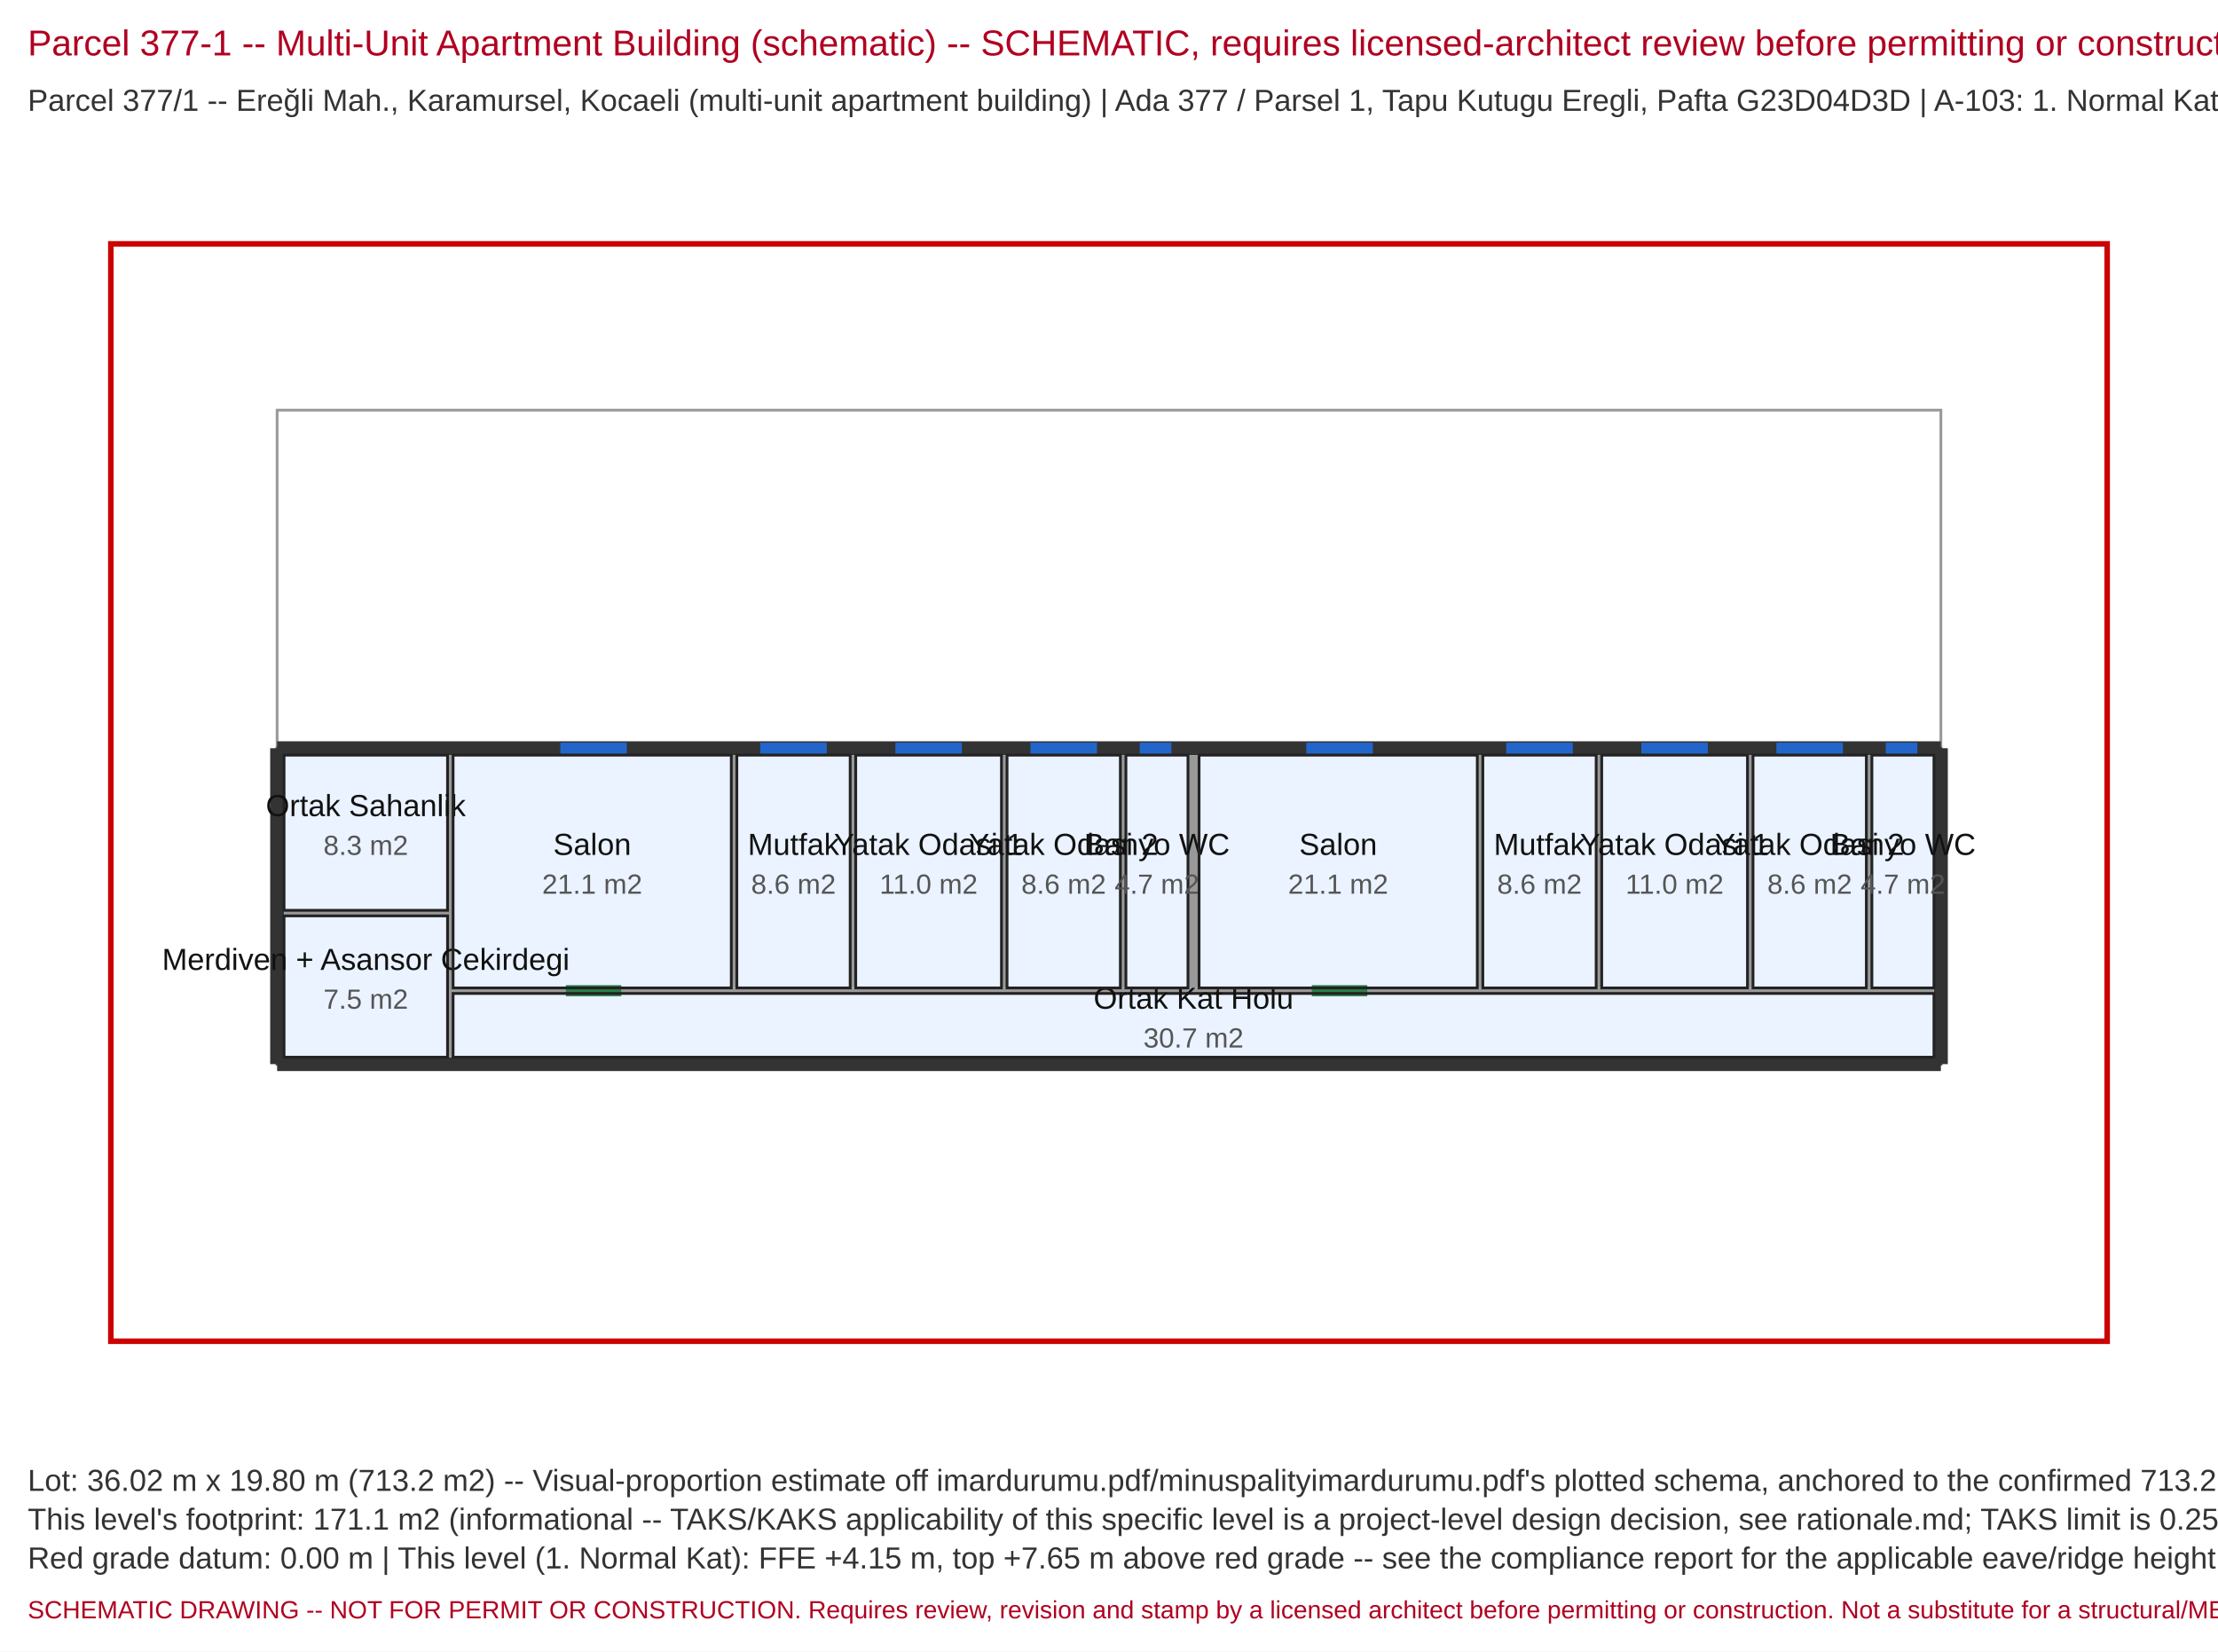
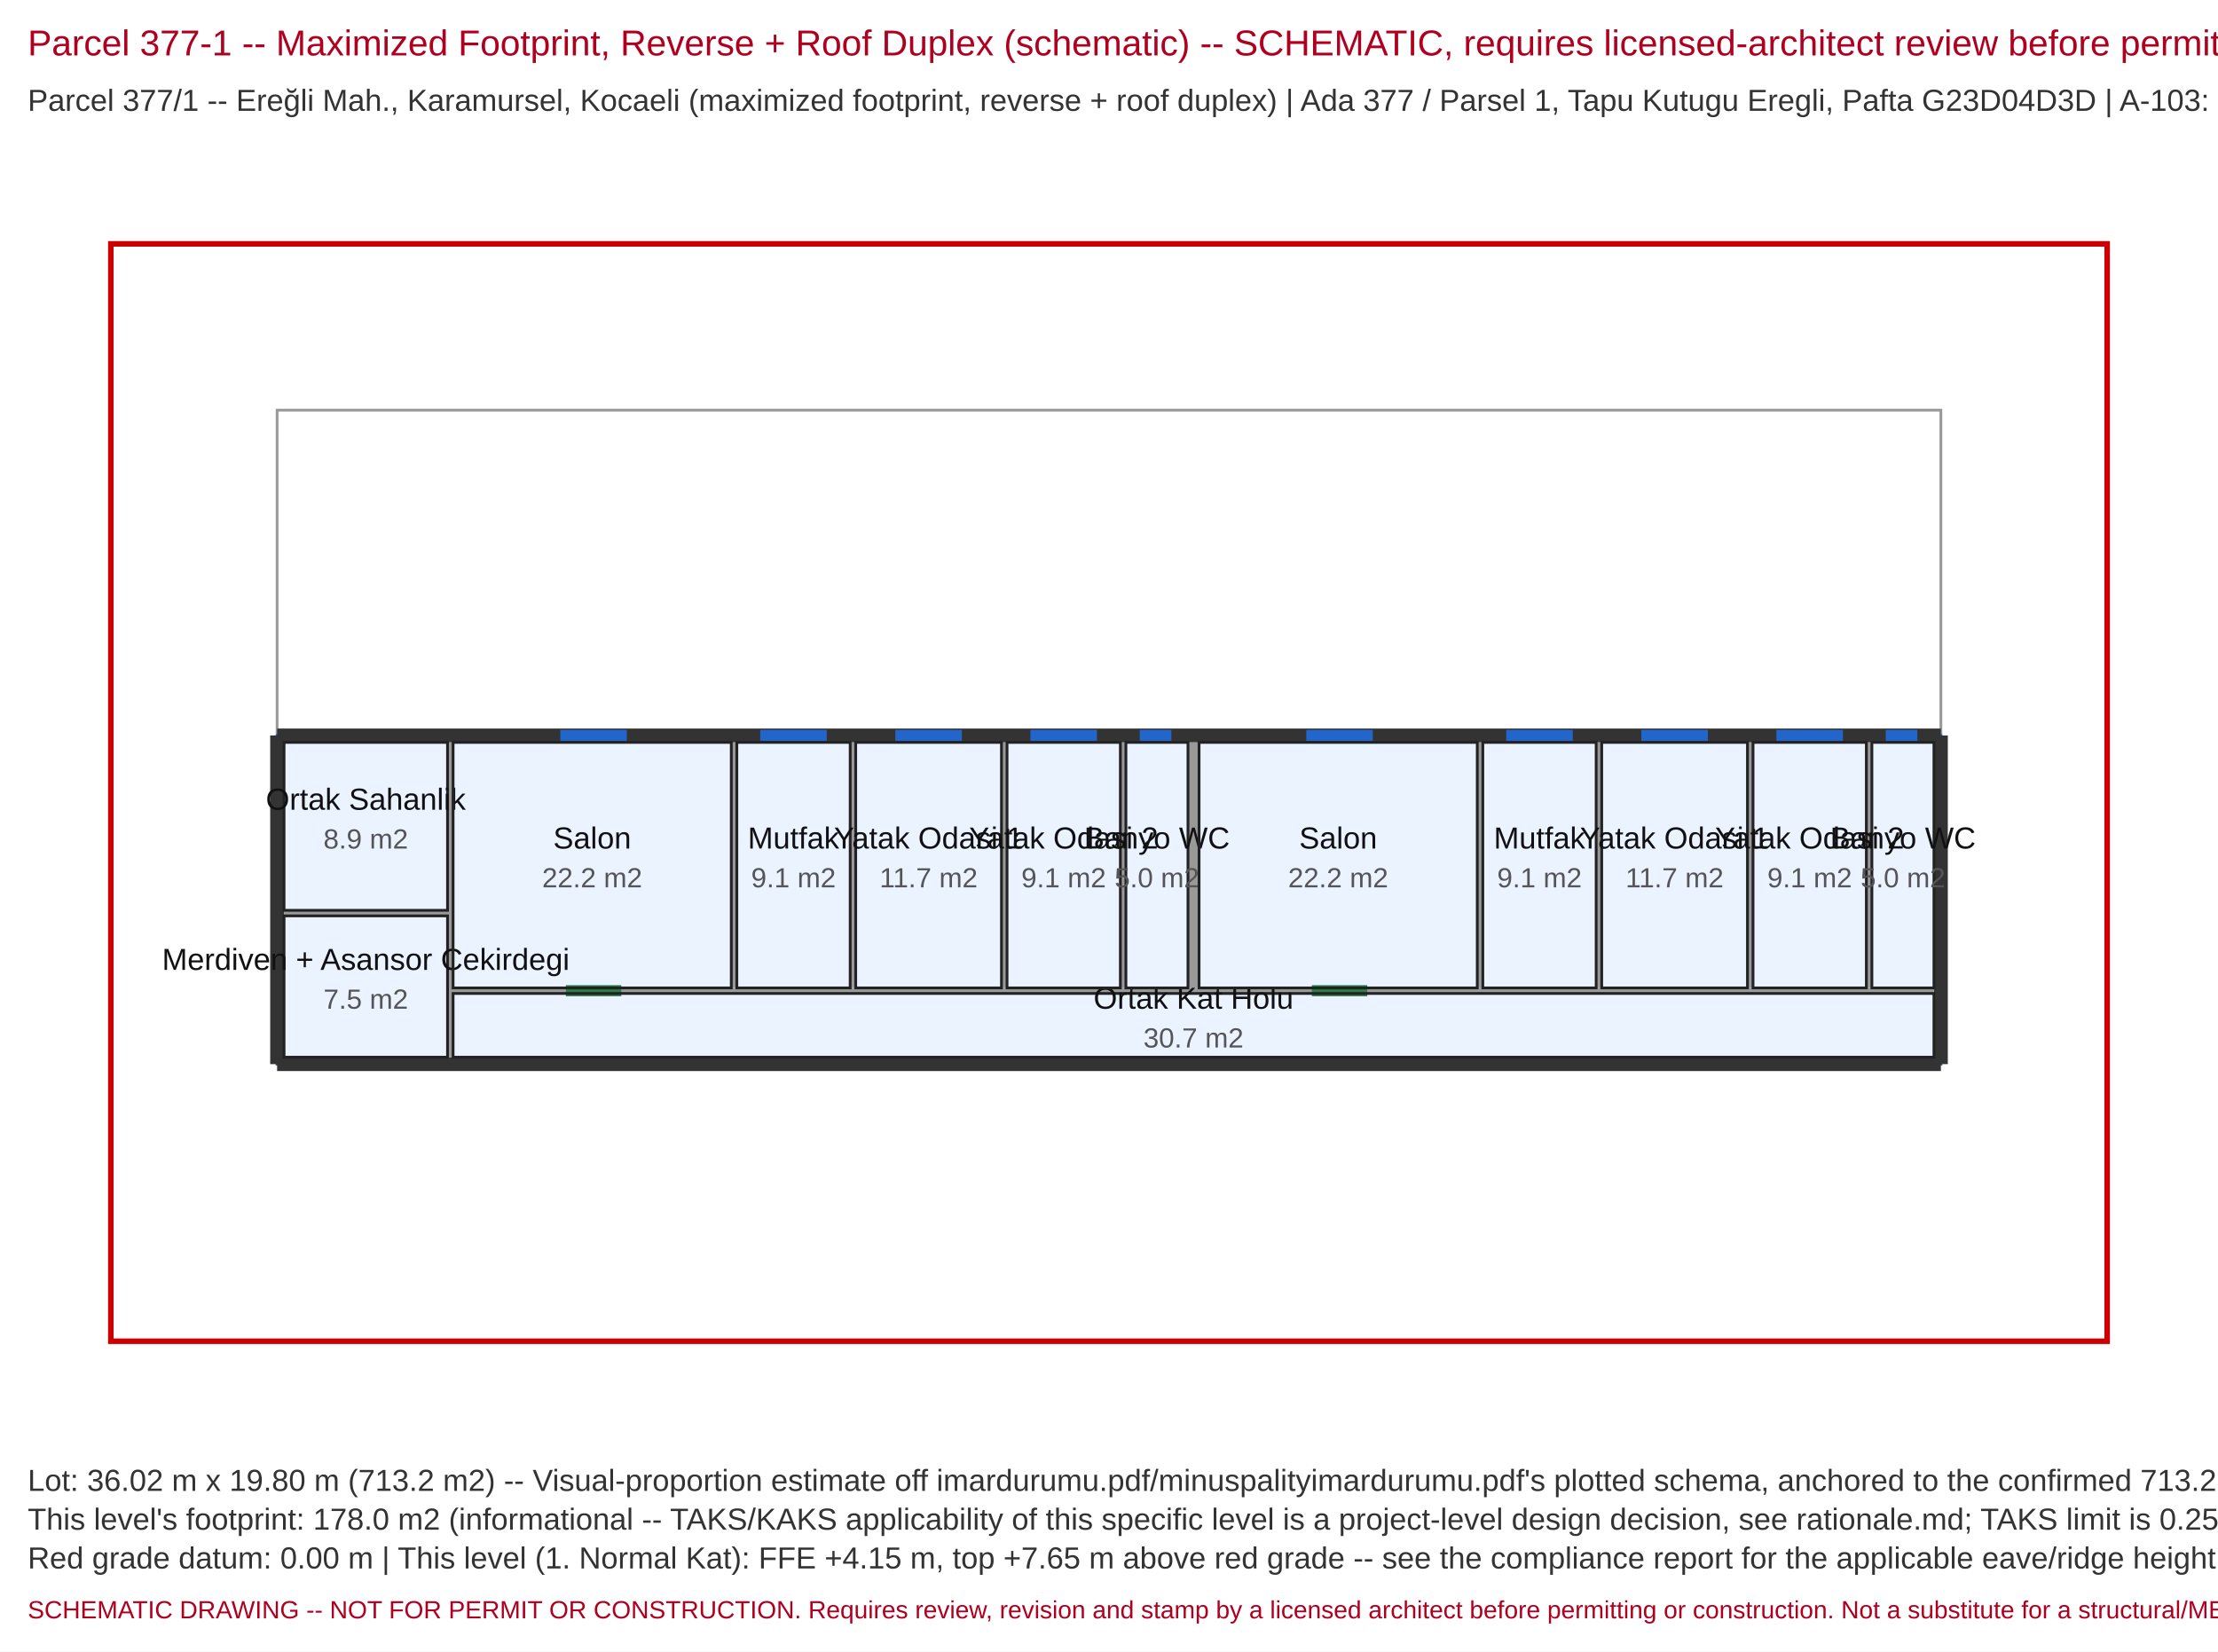
<svg xmlns="http://www.w3.org/2000/svg" baseProfile="full" height="596.0px" version="1.1" viewBox="0 0 800.4 596.0" width="800.4px">
  <defs />
  <rect fill="white" height="596.0" width="800.4" x="0" y="0" />
-   <text fill="#b00020" font-family="Arial" font-size="13px" x="10" y="20">Parcel 377-1 -- Multi-Unit Apartment Building (schematic) -- SCHEMATIC, requires licensed-architect review before permitting or construction</text>
-   <text fill="#333" font-family="Arial" font-size="11px" x="10" y="40">Parcel 377/1 -- Ereğli Mah., Karamursel, Kocaeli (multi-unit apartment building) | Ada 377 / Parsel 1, Tapu Kutugu Eregli, Pafta G23D04D3D | A-103: 1. Normal Kat Plani | 1:100 (schematic) | 2026-08-20</text>
+   <text fill="#b00020" font-family="Arial" font-size="13px" x="10" y="20">Parcel 377-1 -- Maximized Footprint, Reverse + Roof Duplex (schematic) -- SCHEMATIC, requires licensed-architect review before permitting or construction</text>
+   <text fill="#333" font-family="Arial" font-size="11px" x="10" y="40">Parcel 377/1 -- Ereğli Mah., Karamursel, Kocaeli (maximized footprint, reverse + roof duplex) | Ada 377 / Parsel 1, Tapu Kutugu Eregli, Pafta G23D04D3D | A-103: 1. Normal Kat Plani | 1:100 (schematic) | 2026-08-21</text>
  <polygon fill="none" points="40.0,484.0 760.4,484.0 760.4,88.0 40.0,88.0" stroke="#c00" stroke-width="2" />
  <polygon fill="none" points="100.0,384.0 700.4,384.0 700.4,148.0 100.0,148.0" stroke="#999" stroke-width="1" />
-   <polygon fill="#eaf3ff" points="100.0,384.0 700.4,384.0 700.4,270 100.0,270" stroke="#2266aa" stroke-width="1" />
+   <polygon fill="#eaf3ff" points="100.0,384.0 700.4,384.0 700.4,265.4 100.0,265.4" stroke="#2266aa" stroke-width="1" />
  <polygon fill="#333" points="100.0,381.5 700.4,381.5 700.4,386.5 100.0,386.5" stroke="none" />
-   <polygon fill="#333" points="697.9,384.0 697.9,270 702.9,270 702.9,384.0" stroke="none" />
-   <polygon fill="#333" points="700.4,272.5 100.0,272.5 100.0,267.5 700.4,267.5" stroke="none" />
-   <polygon fill="#333" points="102.5,270 102.5,384.0 97.5,384.0 97.5,270" stroke="none" />
-   <polygon fill="#999" points="161.5,381.5 161.5,272.5 163.5,272.5 163.5,381.5" stroke="none" />
+   <polygon fill="#333" points="697.9,384.0 697.9,265.4 702.9,265.4 702.9,384.0" stroke="none" />
+   <polygon fill="#333" points="700.4,267.9 100.0,267.9 100.0,262.9 700.4,262.9" stroke="none" />
+   <polygon fill="#333" points="102.5,265.4 102.5,384.0 97.5,384.0 97.5,265.4" stroke="none" />
+   <polygon fill="#999" points="161.5,381.5 161.5,267.9 163.5,267.9 163.5,381.5" stroke="none" />
  <polygon fill="#999" points="102.5,328.5 162.5,328.5 162.5,330.5 102.5,330.5" stroke="none" />
  <polygon fill="#999" points="162.5,356.5 697.9,356.5 697.9,358.5 162.5,358.5" stroke="none" />
-   <polygon fill="#999" points="428.7,356.5 428.7,272.5 432.7,272.5 432.7,356.5" stroke="none" />
-   <polygon fill="#999" points="263.9,356.5 263.9,272.5 265.9,272.5 265.9,356.5" stroke="none" />
-   <polygon fill="#999" points="306.8,356.5 306.8,272.5 308.8,272.5 308.8,356.5" stroke="none" />
-   <polygon fill="#999" points="361.4,356.5 361.4,272.5 363.4,272.5 363.4,356.5" stroke="none" />
-   <polygon fill="#999" points="404.3,356.5 404.3,272.5 406.3,272.5 406.3,356.5" stroke="none" />
-   <polygon fill="#999" points="533.1,356.5 533.1,272.5 535.1,272.5 535.1,356.5" stroke="none" />
-   <polygon fill="#999" points="576.0,356.5 576.0,272.5 578.0,272.5 578.0,356.5" stroke="none" />
-   <polygon fill="#999" points="630.6,356.5 630.6,272.5 632.6,272.5 632.6,356.5" stroke="none" />
-   <polygon fill="#999" points="673.5,356.5 673.5,272.5 675.5,272.5 675.5,356.5" stroke="none" />
-   <line stroke="#2266cc" stroke-width="4" x1="226.2" x2="202.2" y1="270" y2="270" />
-   <line stroke="#2266cc" stroke-width="4" x1="298.35" x2="274.35" y1="270" y2="270" />
-   <line stroke="#2266cc" stroke-width="4" x1="347.1" x2="323.1" y1="270" y2="270" />
-   <line stroke="#2266cc" stroke-width="4" x1="395.85" x2="371.85" y1="270" y2="270" />
-   <line stroke="#2266cc" stroke-width="4" x1="422.7" x2="411.3" y1="270" y2="270" />
-   <line stroke="#2266cc" stroke-width="4" x1="495.4" x2="471.4" y1="270" y2="270" />
-   <line stroke="#2266cc" stroke-width="4" x1="567.55" x2="543.55" y1="270" y2="270" />
-   <line stroke="#2266cc" stroke-width="4" x1="616.3" x2="592.3" y1="270" y2="270" />
-   <line stroke="#2266cc" stroke-width="4" x1="665.05" x2="641.05" y1="270" y2="270" />
-   <line stroke="#2266cc" stroke-width="4" x1="691.9" x2="680.5" y1="270" y2="270" />
+   <polygon fill="#999" points="428.7,356.5 428.7,267.9 432.7,267.9 432.7,356.5" stroke="none" />
+   <polygon fill="#999" points="263.9,356.5 263.9,267.9 265.9,267.9 265.9,356.5" stroke="none" />
+   <polygon fill="#999" points="306.8,356.5 306.8,267.9 308.8,267.9 308.8,356.5" stroke="none" />
+   <polygon fill="#999" points="361.4,356.5 361.4,267.9 363.4,267.9 363.4,356.5" stroke="none" />
+   <polygon fill="#999" points="404.3,356.5 404.3,267.9 406.3,267.9 406.3,356.5" stroke="none" />
+   <polygon fill="#999" points="533.1,356.5 533.1,267.9 535.1,267.9 535.1,356.5" stroke="none" />
+   <polygon fill="#999" points="576.0,356.5 576.0,267.9 578.0,267.9 578.0,356.5" stroke="none" />
+   <polygon fill="#999" points="630.6,356.5 630.6,267.9 632.6,267.9 632.6,356.5" stroke="none" />
+   <polygon fill="#999" points="673.5,356.5 673.5,267.9 675.5,267.9 675.5,356.5" stroke="none" />
+   <line stroke="#2266cc" stroke-width="4" x1="226.2" x2="202.2" y1="265.4" y2="265.4" />
+   <line stroke="#2266cc" stroke-width="4" x1="298.35" x2="274.35" y1="265.4" y2="265.4" />
+   <line stroke="#2266cc" stroke-width="4" x1="347.1" x2="323.1" y1="265.4" y2="265.4" />
+   <line stroke="#2266cc" stroke-width="4" x1="395.85" x2="371.85" y1="265.4" y2="265.4" />
+   <line stroke="#2266cc" stroke-width="4" x1="422.7" x2="411.3" y1="265.4" y2="265.4" />
+   <line stroke="#2266cc" stroke-width="4" x1="495.4" x2="471.4" y1="265.4" y2="265.4" />
+   <line stroke="#2266cc" stroke-width="4" x1="567.55" x2="543.55" y1="265.4" y2="265.4" />
+   <line stroke="#2266cc" stroke-width="4" x1="616.3" x2="592.3" y1="265.4" y2="265.4" />
+   <line stroke="#2266cc" stroke-width="4" x1="665.05" x2="641.05" y1="265.4" y2="265.4" />
+   <line stroke="#2266cc" stroke-width="4" x1="691.9" x2="680.5" y1="265.4" y2="265.4" />
  <line stroke="#2a7d46" stroke-width="4" x1="204.2" x2="224.2" y1="357.5" y2="357.5" />
  <line stroke="#2a7d46" stroke-width="4" x1="473.4" x2="493.4" y1="357.5" y2="357.5" />
-   <polygon fill="none" points="102.5,328.5 161.5,328.5 161.5,272.5 102.5,272.5" stroke="#222" stroke-width="1" />
-   <text fill="#111" font-family="Arial" font-size="11px" text-anchor="middle" x="132.0" y="294.5">Ortak Sahanlik</text>
-   <text fill="#555" font-family="Arial" font-size="10px" text-anchor="middle" x="132.0" y="308.5">8.3 m2</text>
+   <polygon fill="none" points="102.5,328.5 161.5,328.5 161.5,267.9 102.5,267.9" stroke="#222" stroke-width="1" />
+   <text fill="#111" font-family="Arial" font-size="11px" text-anchor="middle" x="132.0" y="292.2">Ortak Sahanlik</text>
+   <text fill="#555" font-family="Arial" font-size="10px" text-anchor="middle" x="132.0" y="306.2">8.9 m2</text>
  <polygon fill="none" points="102.5,381.5 161.5,381.5 161.5,330.5 102.5,330.5" stroke="#222" stroke-width="1" />
  <text fill="#111" font-family="Arial" font-size="11px" text-anchor="middle" x="132.0" y="350.0">Merdiven + Asansor Cekirdegi</text>
  <text fill="#555" font-family="Arial" font-size="10px" text-anchor="middle" x="132.0" y="364.0">7.5 m2</text>
  <polygon fill="none" points="163.5,381.5 697.9,381.5 697.9,358.5 163.5,358.5" stroke="#222" stroke-width="1" />
  <text fill="#111" font-family="Arial" font-size="11px" text-anchor="middle" x="430.7" y="364.0">Ortak Kat Holu</text>
  <text fill="#555" font-family="Arial" font-size="10px" text-anchor="middle" x="430.7" y="378.0">30.7 m2</text>
-   <polygon fill="none" points="163.5,356.5 263.9,356.5 263.9,272.5 163.5,272.5" stroke="#222" stroke-width="1" />
-   <text fill="#111" font-family="Arial" font-size="11px" text-anchor="middle" x="213.7" y="308.5">Salon</text>
-   <text fill="#555" font-family="Arial" font-size="10px" text-anchor="middle" x="213.7" y="322.5">21.1 m2</text>
-   <polygon fill="none" points="265.9,356.5 306.8,356.5 306.8,272.5 265.9,272.5" stroke="#222" stroke-width="1" />
-   <text fill="#111" font-family="Arial" font-size="11px" text-anchor="middle" x="286.35" y="308.5">Mutfak</text>
-   <text fill="#555" font-family="Arial" font-size="10px" text-anchor="middle" x="286.35" y="322.5">8.6 m2</text>
-   <polygon fill="none" points="308.8,356.5 361.4,356.5 361.4,272.5 308.8,272.5" stroke="#222" stroke-width="1" />
-   <text fill="#111" font-family="Arial" font-size="11px" text-anchor="middle" x="335.1" y="308.5">Yatak Odasi 1</text>
-   <text fill="#555" font-family="Arial" font-size="10px" text-anchor="middle" x="335.1" y="322.5">11.0 m2</text>
-   <polygon fill="none" points="363.4,356.5 404.3,356.5 404.3,272.5 363.4,272.5" stroke="#222" stroke-width="1" />
-   <text fill="#111" font-family="Arial" font-size="11px" text-anchor="middle" x="383.85" y="308.5">Yatak Odasi 2</text>
-   <text fill="#555" font-family="Arial" font-size="10px" text-anchor="middle" x="383.85" y="322.5">8.6 m2</text>
-   <polygon fill="none" points="406.3,356.5 428.7,356.5 428.7,272.5 406.3,272.5" stroke="#222" stroke-width="1" />
-   <text fill="#111" font-family="Arial" font-size="11px" text-anchor="middle" x="417.5" y="308.5">Banyo WC</text>
-   <text fill="#555" font-family="Arial" font-size="10px" text-anchor="middle" x="417.5" y="322.5">4.7 m2</text>
-   <polygon fill="none" points="432.7,356.5 533.1,356.5 533.1,272.5 432.7,272.5" stroke="#222" stroke-width="1" />
-   <text fill="#111" font-family="Arial" font-size="11px" text-anchor="middle" x="482.9" y="308.5">Salon</text>
-   <text fill="#555" font-family="Arial" font-size="10px" text-anchor="middle" x="482.9" y="322.5">21.1 m2</text>
-   <polygon fill="none" points="535.1,356.5 576.0,356.5 576.0,272.5 535.1,272.5" stroke="#222" stroke-width="1" />
-   <text fill="#111" font-family="Arial" font-size="11px" text-anchor="middle" x="555.55" y="308.5">Mutfak</text>
-   <text fill="#555" font-family="Arial" font-size="10px" text-anchor="middle" x="555.55" y="322.5">8.6 m2</text>
-   <polygon fill="none" points="578.0,356.5 630.6,356.5 630.6,272.5 578.0,272.5" stroke="#222" stroke-width="1" />
-   <text fill="#111" font-family="Arial" font-size="11px" text-anchor="middle" x="604.3" y="308.5">Yatak Odasi 1</text>
-   <text fill="#555" font-family="Arial" font-size="10px" text-anchor="middle" x="604.3" y="322.5">11.0 m2</text>
-   <polygon fill="none" points="632.6,356.5 673.5,356.5 673.5,272.5 632.6,272.5" stroke="#222" stroke-width="1" />
-   <text fill="#111" font-family="Arial" font-size="11px" text-anchor="middle" x="653.05" y="308.5">Yatak Odasi 2</text>
-   <text fill="#555" font-family="Arial" font-size="10px" text-anchor="middle" x="653.05" y="322.5">8.6 m2</text>
-   <polygon fill="none" points="675.5,356.5 697.9,356.5 697.9,272.5 675.5,272.5" stroke="#222" stroke-width="1" />
-   <text fill="#111" font-family="Arial" font-size="11px" text-anchor="middle" x="686.7" y="308.5">Banyo WC</text>
-   <text fill="#555" font-family="Arial" font-size="10px" text-anchor="middle" x="686.7" y="322.5">4.7 m2</text>
+   <polygon fill="none" points="163.5,356.5 263.9,356.5 263.9,267.9 163.5,267.9" stroke="#222" stroke-width="1" />
+   <text fill="#111" font-family="Arial" font-size="11px" text-anchor="middle" x="213.7" y="306.2">Salon</text>
+   <text fill="#555" font-family="Arial" font-size="10px" text-anchor="middle" x="213.7" y="320.2">22.2 m2</text>
+   <polygon fill="none" points="265.9,356.5 306.8,356.5 306.8,267.9 265.9,267.9" stroke="#222" stroke-width="1" />
+   <text fill="#111" font-family="Arial" font-size="11px" text-anchor="middle" x="286.35" y="306.2">Mutfak</text>
+   <text fill="#555" font-family="Arial" font-size="10px" text-anchor="middle" x="286.35" y="320.2">9.1 m2</text>
+   <polygon fill="none" points="308.8,356.5 361.4,356.5 361.4,267.9 308.8,267.9" stroke="#222" stroke-width="1" />
+   <text fill="#111" font-family="Arial" font-size="11px" text-anchor="middle" x="335.1" y="306.2">Yatak Odasi 1</text>
+   <text fill="#555" font-family="Arial" font-size="10px" text-anchor="middle" x="335.1" y="320.2">11.7 m2</text>
+   <polygon fill="none" points="363.4,356.5 404.3,356.5 404.3,267.9 363.4,267.9" stroke="#222" stroke-width="1" />
+   <text fill="#111" font-family="Arial" font-size="11px" text-anchor="middle" x="383.85" y="306.2">Yatak Odasi 2</text>
+   <text fill="#555" font-family="Arial" font-size="10px" text-anchor="middle" x="383.85" y="320.2">9.1 m2</text>
+   <polygon fill="none" points="406.3,356.5 428.7,356.5 428.7,267.9 406.3,267.9" stroke="#222" stroke-width="1" />
+   <text fill="#111" font-family="Arial" font-size="11px" text-anchor="middle" x="417.5" y="306.2">Banyo WC</text>
+   <text fill="#555" font-family="Arial" font-size="10px" text-anchor="middle" x="417.5" y="320.2">5.0 m2</text>
+   <polygon fill="none" points="432.7,356.5 533.1,356.5 533.1,267.9 432.7,267.9" stroke="#222" stroke-width="1" />
+   <text fill="#111" font-family="Arial" font-size="11px" text-anchor="middle" x="482.9" y="306.2">Salon</text>
+   <text fill="#555" font-family="Arial" font-size="10px" text-anchor="middle" x="482.9" y="320.2">22.2 m2</text>
+   <polygon fill="none" points="535.1,356.5 576.0,356.5 576.0,267.9 535.1,267.9" stroke="#222" stroke-width="1" />
+   <text fill="#111" font-family="Arial" font-size="11px" text-anchor="middle" x="555.55" y="306.2">Mutfak</text>
+   <text fill="#555" font-family="Arial" font-size="10px" text-anchor="middle" x="555.55" y="320.2">9.1 m2</text>
+   <polygon fill="none" points="578.0,356.5 630.6,356.5 630.6,267.9 578.0,267.9" stroke="#222" stroke-width="1" />
+   <text fill="#111" font-family="Arial" font-size="11px" text-anchor="middle" x="604.3" y="306.2">Yatak Odasi 1</text>
+   <text fill="#555" font-family="Arial" font-size="10px" text-anchor="middle" x="604.3" y="320.2">11.7 m2</text>
+   <polygon fill="none" points="632.6,356.5 673.5,356.5 673.5,267.9 632.6,267.9" stroke="#222" stroke-width="1" />
+   <text fill="#111" font-family="Arial" font-size="11px" text-anchor="middle" x="653.05" y="306.2">Yatak Odasi 2</text>
+   <text fill="#555" font-family="Arial" font-size="10px" text-anchor="middle" x="653.05" y="320.2">9.1 m2</text>
+   <polygon fill="none" points="675.5,356.5 697.9,356.5 697.9,267.9 675.5,267.9" stroke="#222" stroke-width="1" />
+   <text fill="#111" font-family="Arial" font-size="11px" text-anchor="middle" x="686.7" y="306.2">Banyo WC</text>
+   <text fill="#555" font-family="Arial" font-size="10px" text-anchor="middle" x="686.7" y="320.2">5.0 m2</text>
  <text fill="#333" font-family="Arial" font-size="11px" x="10" y="538.0">Lot: 36.02 m x 19.80 m (713.2 m2) -- Visual-proportion estimate off imardurumu.pdf/minuspalityimardurumu.pdf's plotted schema, anchored to the confirmed 713.26 m2 area -- not a surveyed dimension (see rationale.md).</text>
-   <text fill="#333" font-family="Arial" font-size="11px" x="10" y="552.0">This level's footprint: 171.1 m2 (informational -- TAKS/KAKS applicability of this specific level is a project-level design decision, see rationale.md; TAKS limit is 0.25) -- imardurumu.pdf / minuspalityimardurumu.pdf (TAKS/KAKS/setbacks/Kat Adedi); rear setback via Planli Alanlar Imar Yonetmeligi Madde 23(1)(c); max_height re-derived from plan notes item 4.2.4 + ground_floor_elevation, see rationale.md Section 1.</text>
+   <text fill="#333" font-family="Arial" font-size="11px" x="10" y="552.0">This level's footprint: 178.0 m2 (informational -- TAKS/KAKS applicability of this specific level is a project-level design decision, see rationale.md; TAKS limit is 0.25) -- imardurumu.pdf / minuspalityimardurumu.pdf (TAKS/KAKS/setbacks/Kat Adedi); rear setback via Planli Alanlar Imar Yonetmeligi Madde 23(1)(c); max_height re-derived from plan notes item 4.2.4 + ground_floor_elevation, see rationale.md.</text>
  <text fill="#333" font-family="Arial" font-size="11px" x="10" y="566.0">Red grade datum: 0.00 m | This level (1. Normal Kat): FFE +4.15 m, top +7.65 m above red grade -- see the compliance report for the applicable eave/ridge height check, not a raw comparison against zoning.max_height on this sheet.</text>
  <text fill="#b00020" font-family="Arial" font-size="9px" x="10" y="584.0">SCHEMATIC DRAWING -- NOT FOR PERMIT OR CONSTRUCTION. Requires review, revision and stamp by a licensed architect before permitting or construction. Not a substitute for a structural/MEP engineer's calculations. No governmental review or approval implied or granted by this drawing.</text>
</svg>
